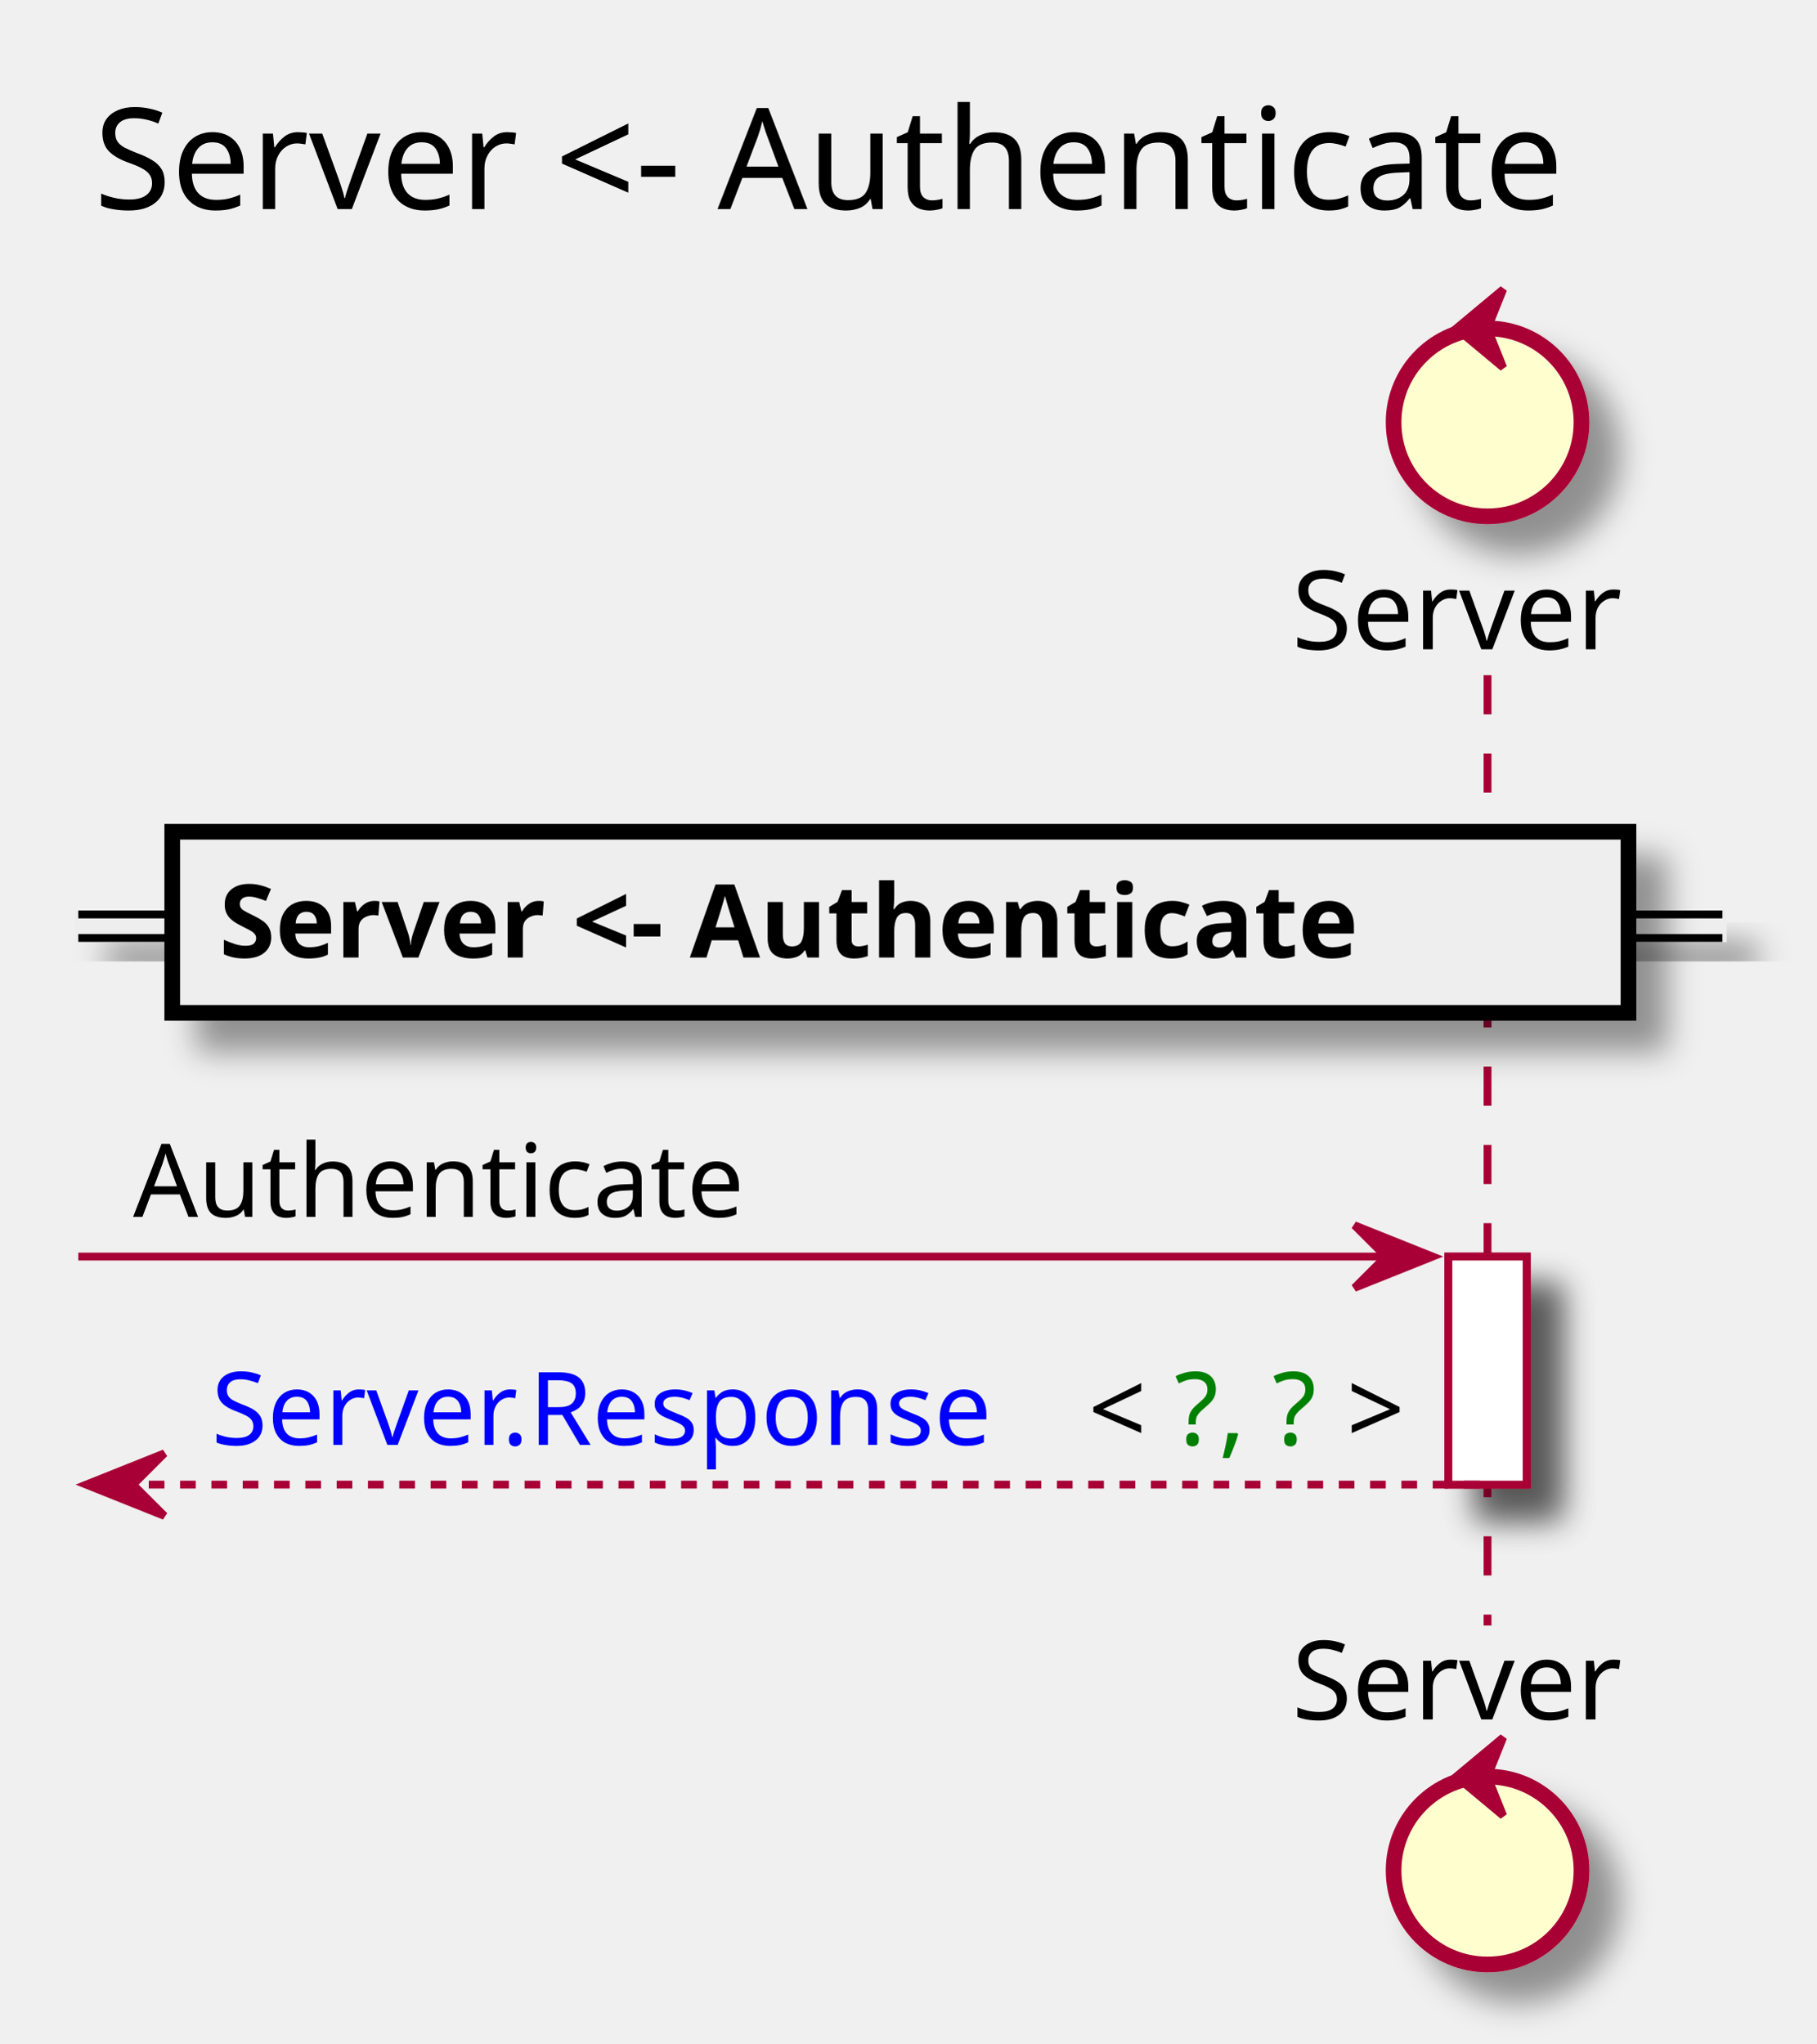
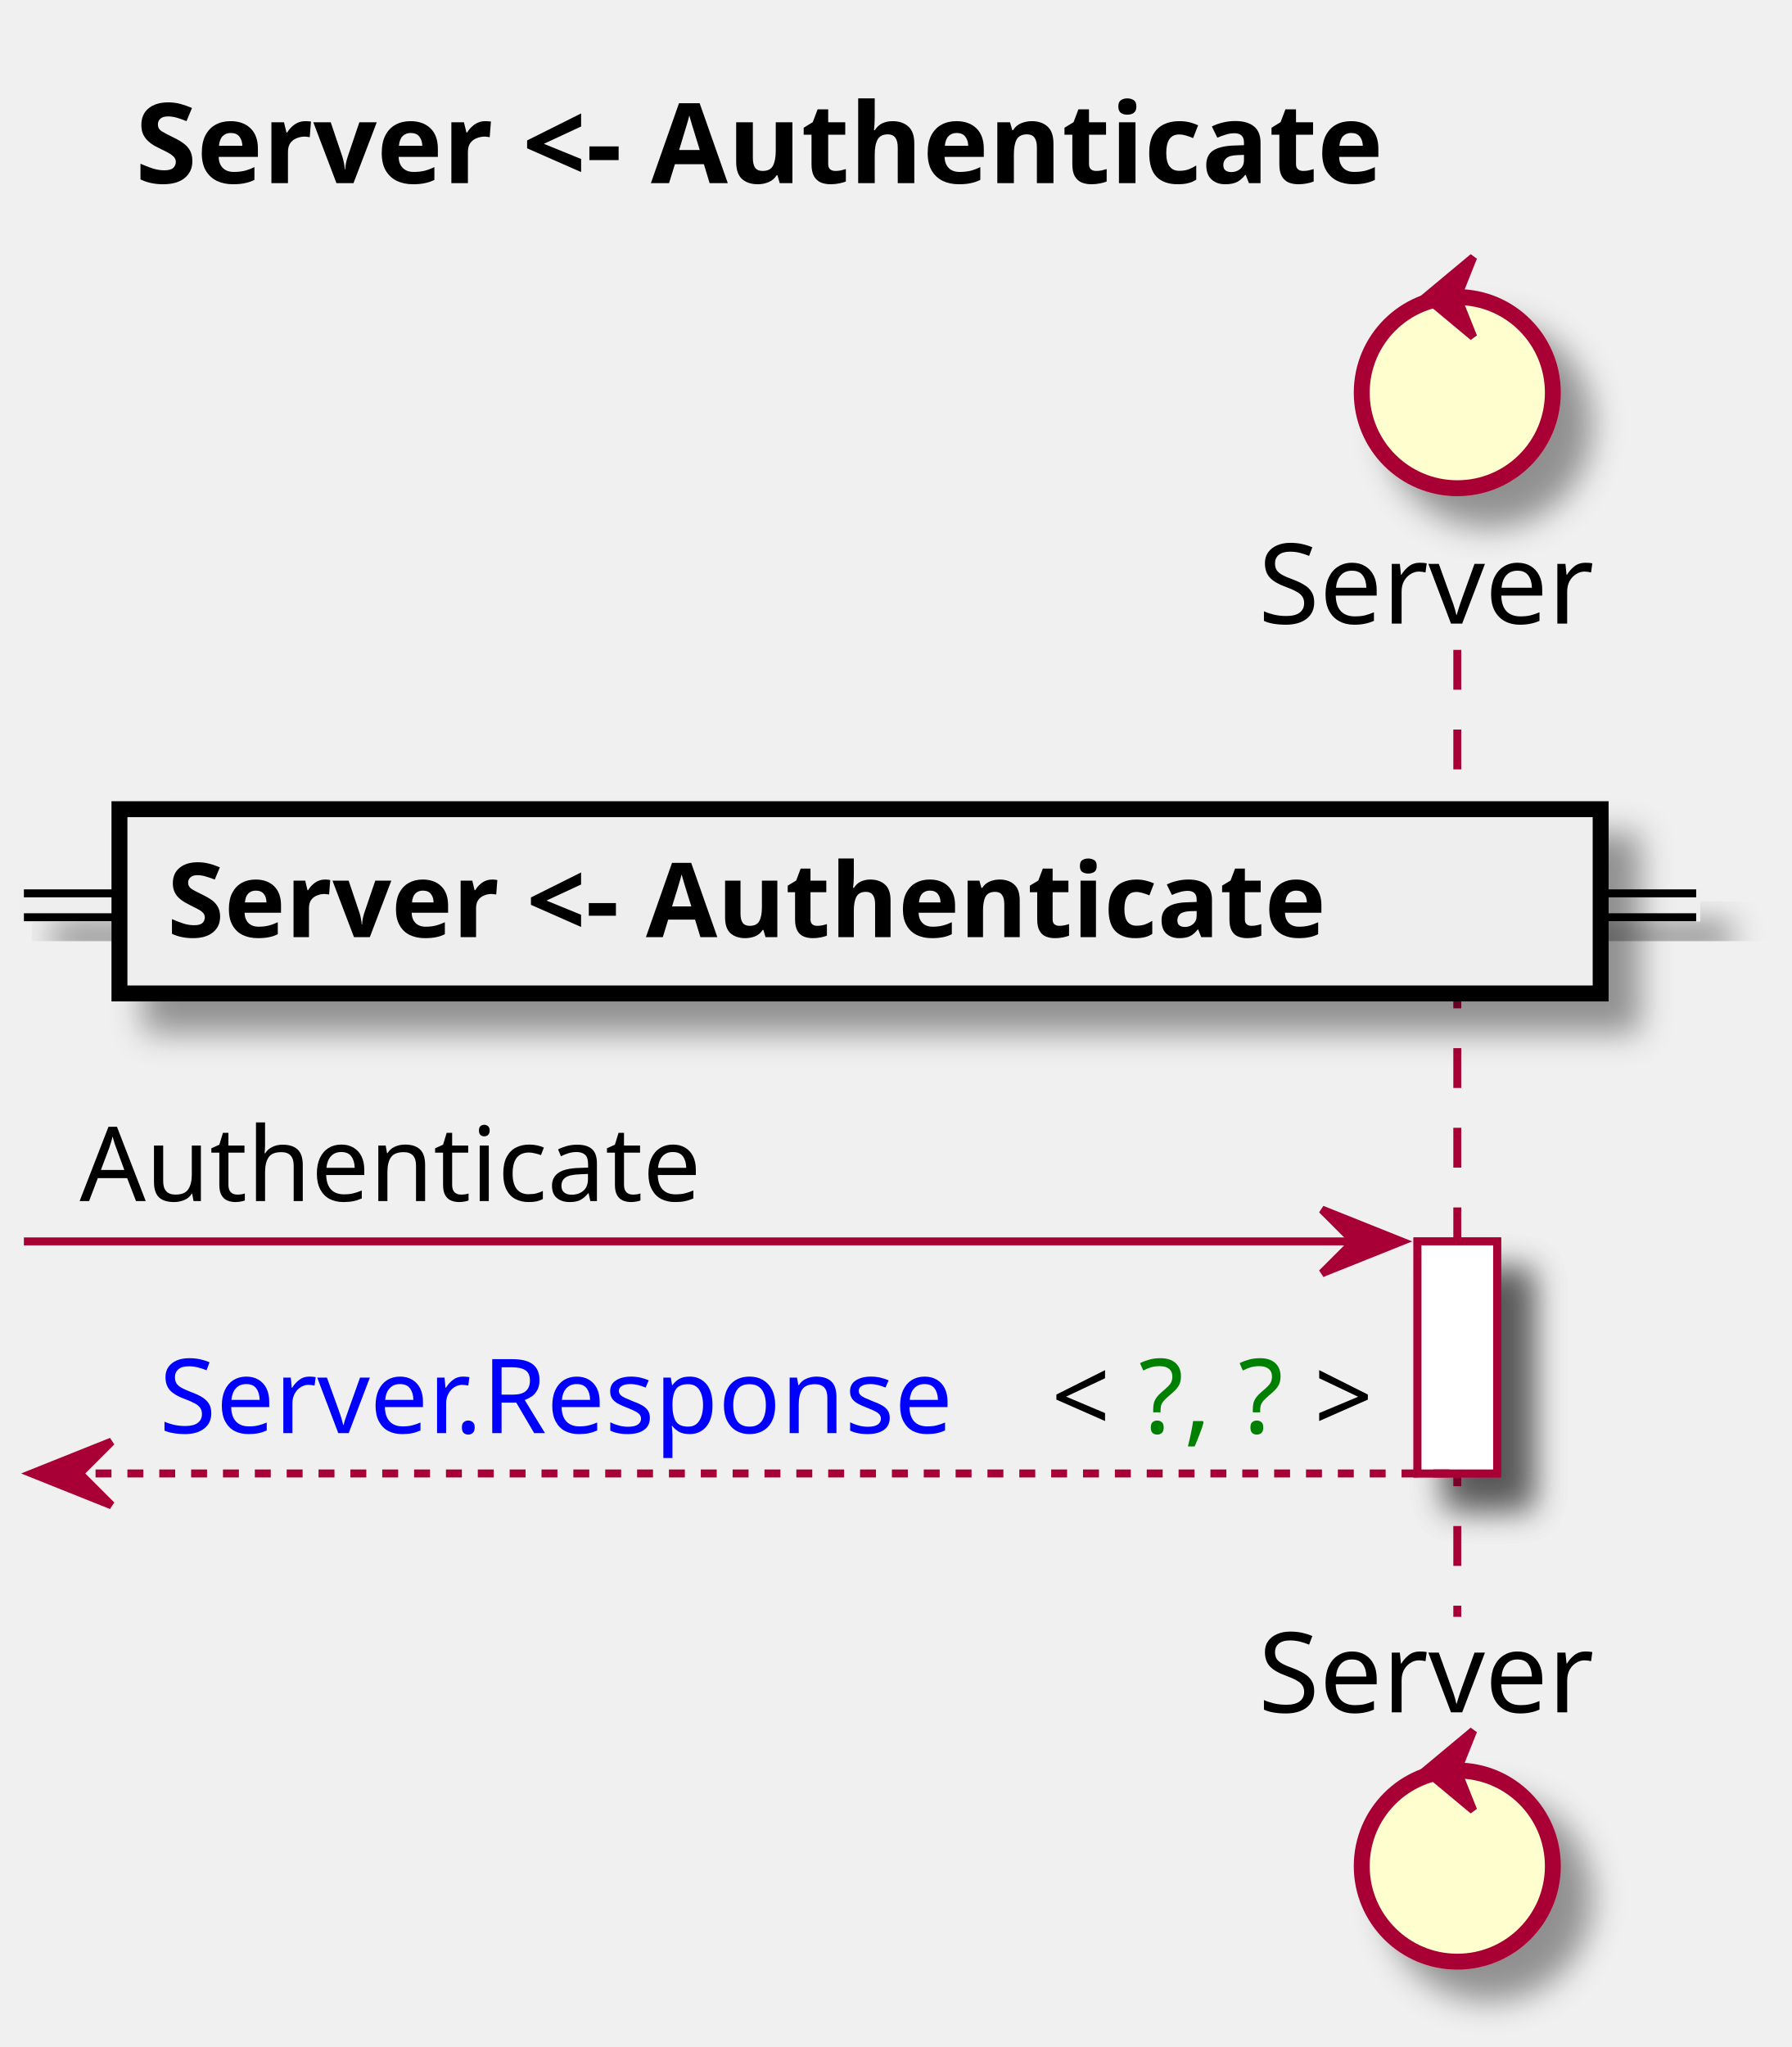
- <svg xmlns="http://www.w3.org/2000/svg" contentScriptType="application/ecmascript" contentStyleType="text/css" height="261px" preserveAspectRatio="none" style="width:232px;height:261px;" version="1.1" viewBox="0 0 232 261" width="232px" zoomAndPan="magnify">
+ <svg xmlns="http://www.w3.org/2000/svg" contentScriptType="application/ecmascript" contentStyleType="text/css" height="257px" preserveAspectRatio="none" style="width:225px;height:257px;" version="1.1" viewBox="0 0 225 257" width="225px" zoomAndPan="magnify">
  <defs>
    <filter height="300%" id="fzdsx77vriw4g" width="300%" x="-1" y="-1">
      <feGaussianBlur result="blurOut" stdDeviation="2.0" />
      <feColorMatrix in="blurOut" result="blurOut2" type="matrix" values="0 0 0 0 0 0 0 0 0 0 0 0 0 0 0 0 0 0 .4 0" />
      <feOffset dx="4.0" dy="4.0" in="blurOut2" result="blurOut3" />
      <feBlend in="SourceGraphic" in2="blurOut3" mode="normal" />
    </filter>
  </defs>
  <g>
-     <text fill="#000000" font-family="sans-serif" font-size="18" lengthAdjust="spacingAndGlyphs" textLength="206" x="12" y="26.708">Server &lt;- Authenticate</text>
-     <rect fill="#FFFFFF" filter="url(#fzdsx77vriw4g)" height="29.133" style="stroke: #A80036; stroke-width: 1.0;" width="10" x="185" y="160.516" />
-     <line style="stroke: #A80036; stroke-width: 1.0; stroke-dasharray: 5.0,5.0;" x1="190" x2="190" y1="86.25" y2="207.648" />
-     <text fill="#000000" font-family="sans-serif" font-size="14" lengthAdjust="spacingAndGlyphs" textLength="44" x="165" y="82.948">Server</text>
-     <ellipse cx="190" cy="53.953" fill="#FEFECE" filter="url(#fzdsx77vriw4g)" rx="12" ry="12" style="stroke: #A80036; stroke-width: 2.0;" />
-     <polygon fill="#A80036" points="186,41.953,192,36.953,190,41.953,192,46.953,186,41.953" style="stroke: #A80036; stroke-width: 1.0;" />
-     <text fill="#000000" font-family="sans-serif" font-size="14" lengthAdjust="spacingAndGlyphs" textLength="44" x="165" y="219.644">Server</text>
-     <ellipse cx="190" cy="238.945" fill="#FEFECE" filter="url(#fzdsx77vriw4g)" rx="12" ry="12" style="stroke: #A80036; stroke-width: 2.0;" />
-     <polygon fill="#A80036" points="186,226.945,192,221.945,190,226.945,192,231.945,186,226.945" style="stroke: #A80036; stroke-width: 1.0;" />
-     <rect fill="#FFFFFF" filter="url(#fzdsx77vriw4g)" height="29.133" style="stroke: #A80036; stroke-width: 1.0;" width="10" x="185" y="160.516" />
-     <rect fill="#EEEEEE" filter="url(#fzdsx77vriw4g)" height="3" style="stroke: #EEEEEE; stroke-width: 1.0;" width="210" x="10" y="116.816" />
-     <line style="stroke: #000000; stroke-width: 1.0;" x1="10" x2="220" y1="116.816" y2="116.816" />
-     <line style="stroke: #000000; stroke-width: 1.0;" x1="10" x2="220" y1="119.816" y2="119.816" />
-     <rect fill="#EEEEEE" filter="url(#fzdsx77vriw4g)" height="23.133" style="stroke: #000000; stroke-width: 2.0;" width="186" x="22" y="106.25" />
-     <text fill="#000000" font-family="sans-serif" font-size="13" font-weight="bold" lengthAdjust="spacingAndGlyphs" textLength="167" x="28" y="122.317">Server &lt;- Authenticate</text>
-     <polygon fill="#A80036" points="173,156.516,183,160.516,173,164.516,177,160.516" style="stroke: #A80036; stroke-width: 1.0;" />
-     <line style="stroke: #A80036; stroke-width: 1.0;" x1="10" x2="179" y1="160.516" y2="160.516" />
-     <text fill="#000000" font-family="sans-serif" font-size="13" lengthAdjust="spacingAndGlyphs" textLength="82" x="17" y="155.45">Authenticate</text>
-     <polygon fill="#A80036" points="21,185.648,11,189.648,21,193.648,17,189.648" style="stroke: #A80036; stroke-width: 1.0;" />
-     <line style="stroke: #A80036; stroke-width: 1.0; stroke-dasharray: 2.0,2.0;" x1="15" x2="189" y1="189.648" y2="189.648" />
-     <text fill="#0000FF" font-family="sans-serif" font-size="13" lengthAdjust="spacingAndGlyphs" textLength="108" x="27" y="184.583">Server.Response</text>
-     <text fill="#000000" font-family="sans-serif" font-size="13" lengthAdjust="spacingAndGlyphs" textLength="11" x="139" y="184.583">&lt;</text>
-     <text fill="#008000" font-family="sans-serif" font-size="13" lengthAdjust="spacingAndGlyphs" textLength="22" x="150" y="184.583">?, ?</text>
-     <text fill="#000000" font-family="sans-serif" font-size="13" lengthAdjust="spacingAndGlyphs" textLength="11" x="172" y="184.583">&gt;</text>
+     <text fill="#000000" font-family="sans-serif" font-size="14" font-weight="bold" lengthAdjust="spacingAndGlyphs" textLength="182" x="17" y="22.995">Server &lt;- Authenticate</text>
+     <rect fill="#FFFFFF" filter="url(#fzdsx77vriw4g)" height="29.133" style="stroke: #A80036; stroke-width: 1.0;" width="10" x="178" y="155.859" />
+     <line style="stroke: #A80036; stroke-width: 1.0; stroke-dasharray: 5.0,5.0;" x1="183" x2="183" y1="81.594" y2="202.992" />
+     <text fill="#000000" font-family="sans-serif" font-size="14" lengthAdjust="spacingAndGlyphs" textLength="44" x="158" y="78.292">Server</text>
+     <ellipse cx="183" cy="49.297" fill="#FEFECE" filter="url(#fzdsx77vriw4g)" rx="12" ry="12" style="stroke: #A80036; stroke-width: 2.0;" />
+     <polygon fill="#A80036" points="179,37.297,185,32.297,183,37.297,185,42.297,179,37.297" style="stroke: #A80036; stroke-width: 1.0;" />
+     <text fill="#000000" font-family="sans-serif" font-size="14" lengthAdjust="spacingAndGlyphs" textLength="44" x="158" y="214.987">Server</text>
+     <ellipse cx="183" cy="234.289" fill="#FEFECE" filter="url(#fzdsx77vriw4g)" rx="12" ry="12" style="stroke: #A80036; stroke-width: 2.0;" />
+     <polygon fill="#A80036" points="179,222.289,185,217.289,183,222.289,185,227.289,179,222.289" style="stroke: #A80036; stroke-width: 1.0;" />
+     <rect fill="#FFFFFF" filter="url(#fzdsx77vriw4g)" height="29.133" style="stroke: #A80036; stroke-width: 1.0;" width="10" x="178" y="155.859" />
+     <rect fill="#EEEEEE" filter="url(#fzdsx77vriw4g)" height="3" style="stroke: #EEEEEE; stroke-width: 1.0;" width="210" x="3" y="112.16" />
+     <line style="stroke: #000000; stroke-width: 1.0;" x1="3" x2="213" y1="112.16" y2="112.16" />
+     <line style="stroke: #000000; stroke-width: 1.0;" x1="3" x2="213" y1="115.16" y2="115.16" />
+     <rect fill="#EEEEEE" filter="url(#fzdsx77vriw4g)" height="23.133" style="stroke: #000000; stroke-width: 2.0;" width="186" x="15" y="101.594" />
+     <text fill="#000000" font-family="sans-serif" font-size="13" font-weight="bold" lengthAdjust="spacingAndGlyphs" textLength="167" x="21" y="117.661">Server &lt;- Authenticate</text>
+     <polygon fill="#A80036" points="166,151.859,176,155.859,166,159.859,170,155.859" style="stroke: #A80036; stroke-width: 1.0;" />
+     <line style="stroke: #A80036; stroke-width: 1.0;" x1="3" x2="172" y1="155.859" y2="155.859" />
+     <text fill="#000000" font-family="sans-serif" font-size="13" lengthAdjust="spacingAndGlyphs" textLength="82" x="10" y="150.793">Authenticate</text>
+     <polygon fill="#A80036" points="14,180.992,4,184.992,14,188.992,10,184.992" style="stroke: #A80036; stroke-width: 1.0;" />
+     <line style="stroke: #A80036; stroke-width: 1.0; stroke-dasharray: 2.0,2.0;" x1="8" x2="182" y1="184.992" y2="184.992" />
+     <text fill="#0000FF" font-family="sans-serif" font-size="13" lengthAdjust="spacingAndGlyphs" textLength="108" x="20" y="179.926">Server.Response</text>
+     <text fill="#000000" font-family="sans-serif" font-size="13" lengthAdjust="spacingAndGlyphs" textLength="11" x="132" y="179.926">&lt;</text>
+     <text fill="#008000" font-family="sans-serif" font-size="13" lengthAdjust="spacingAndGlyphs" textLength="22" x="143" y="179.926">?, ?</text>
+     <text fill="#000000" font-family="sans-serif" font-size="13" lengthAdjust="spacingAndGlyphs" textLength="11" x="165" y="179.926">&gt;</text>
  </g>
</svg>
